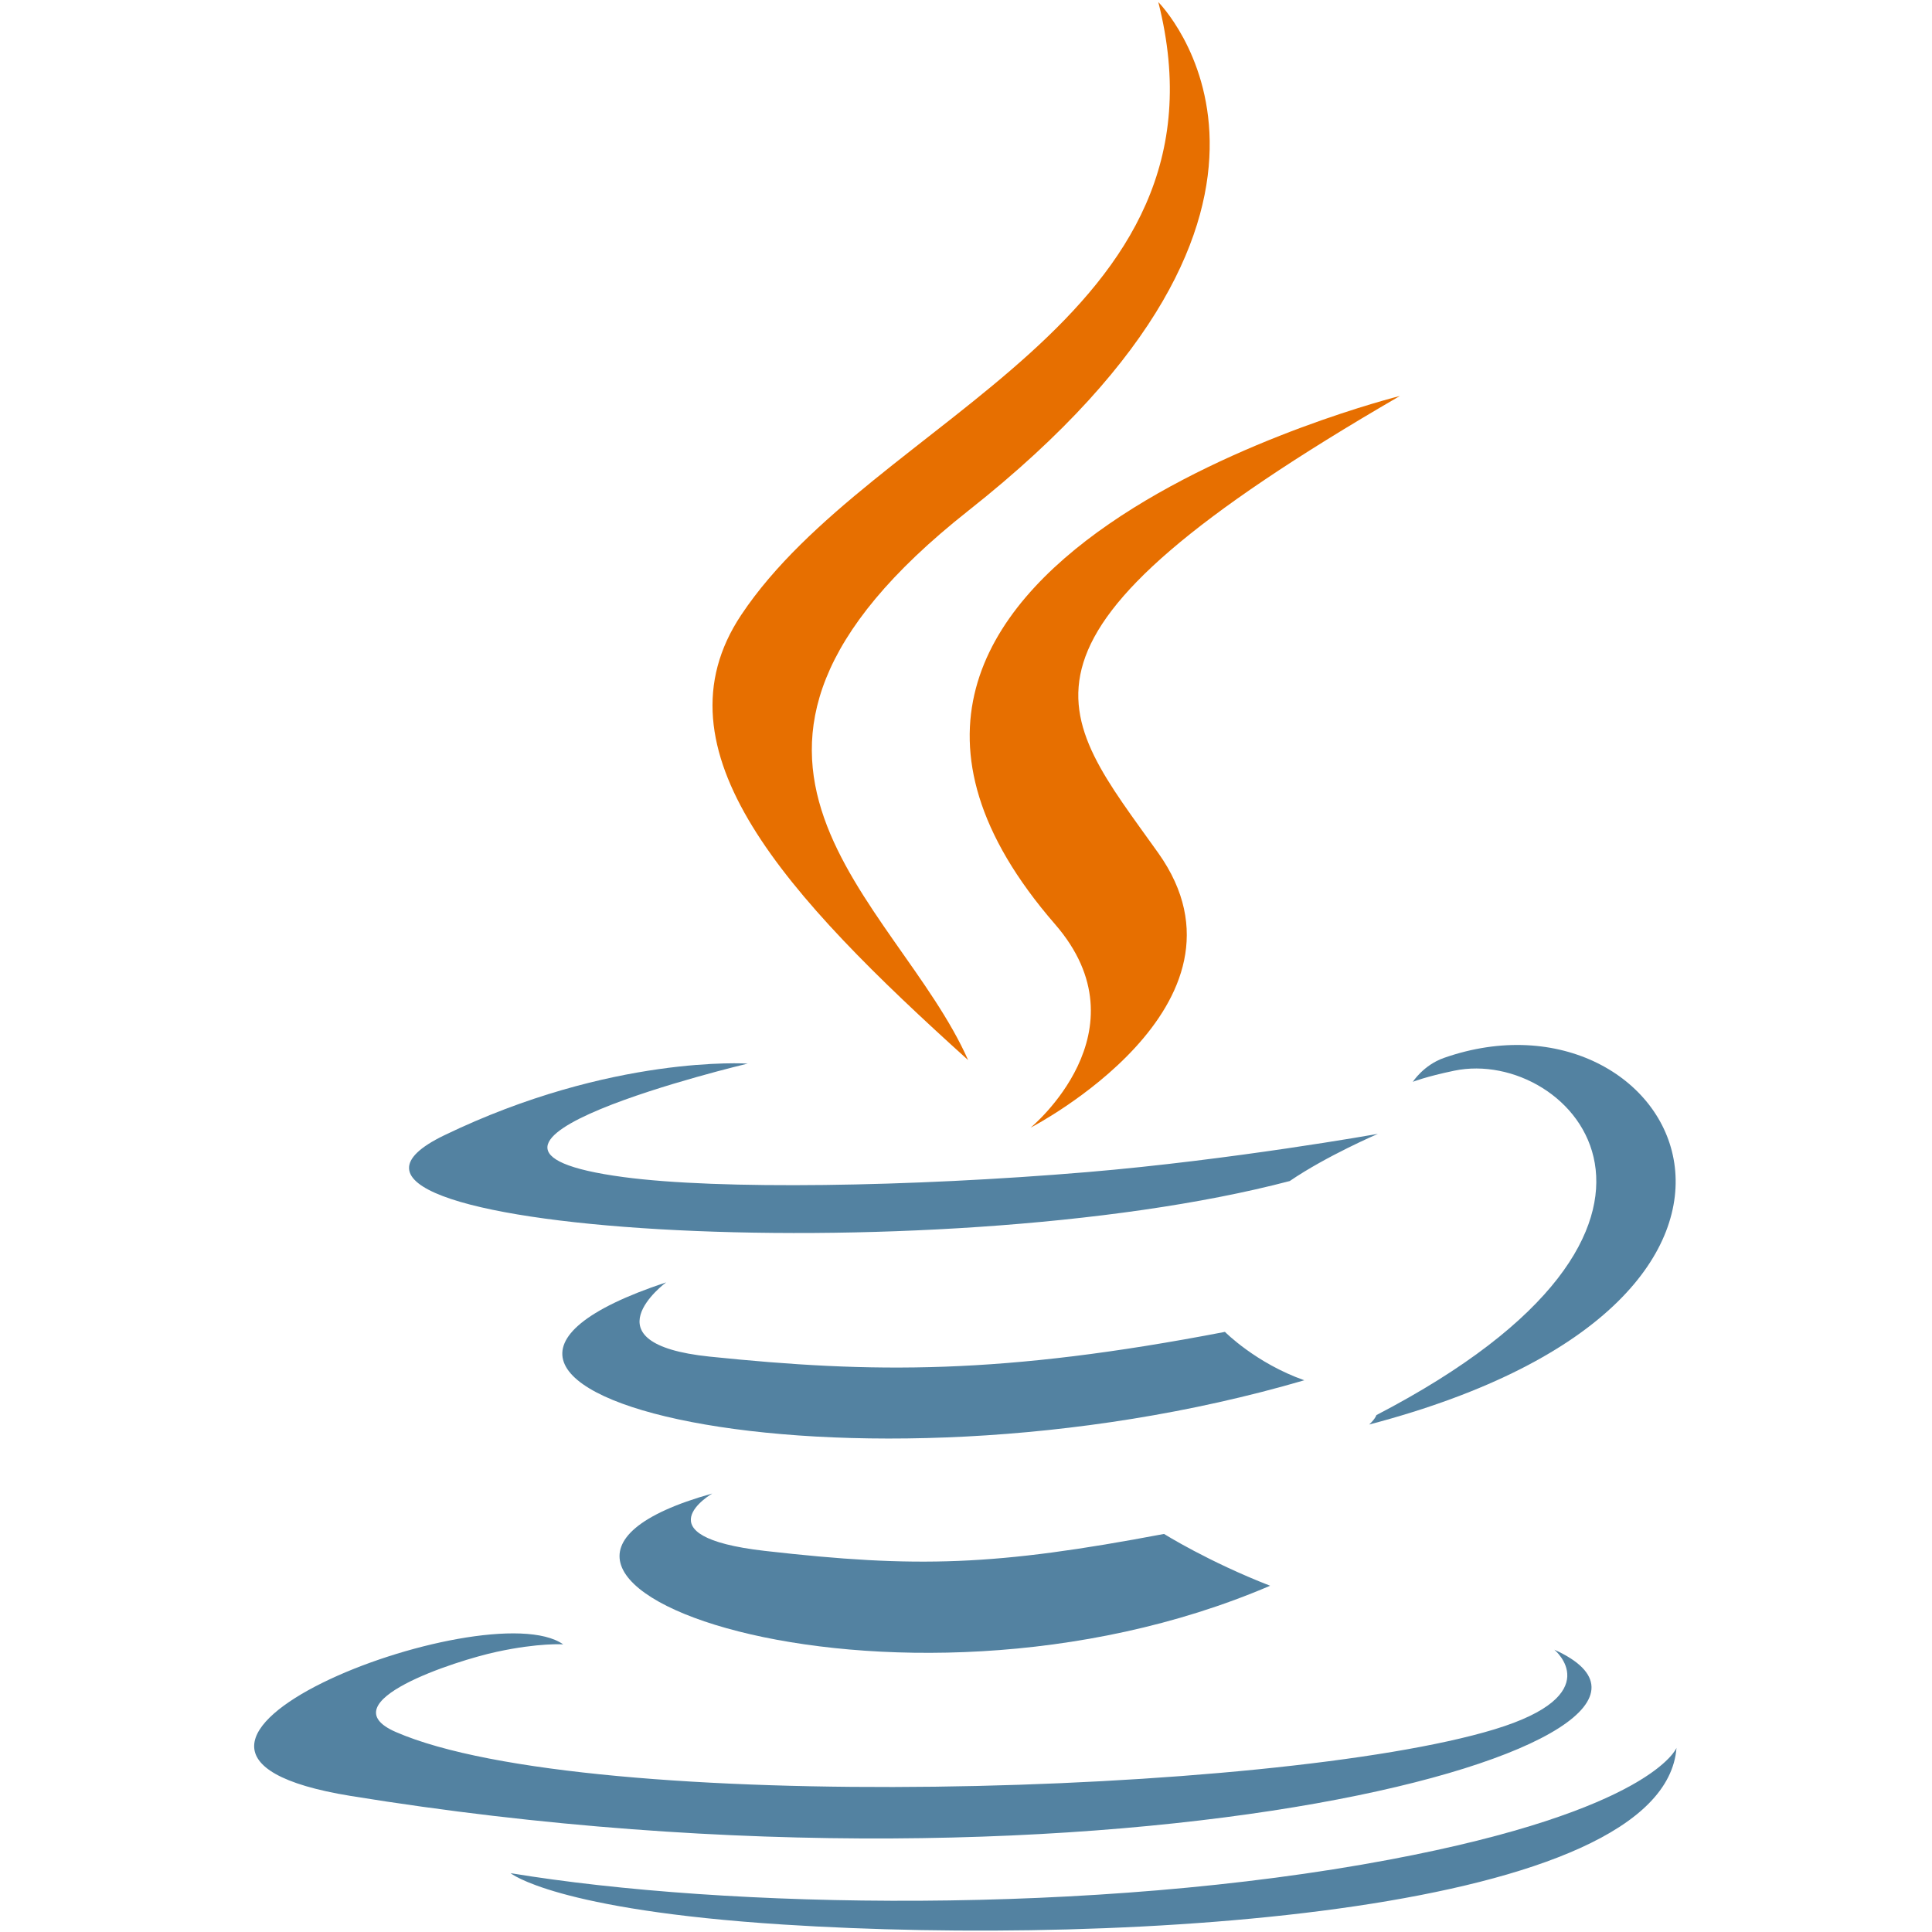
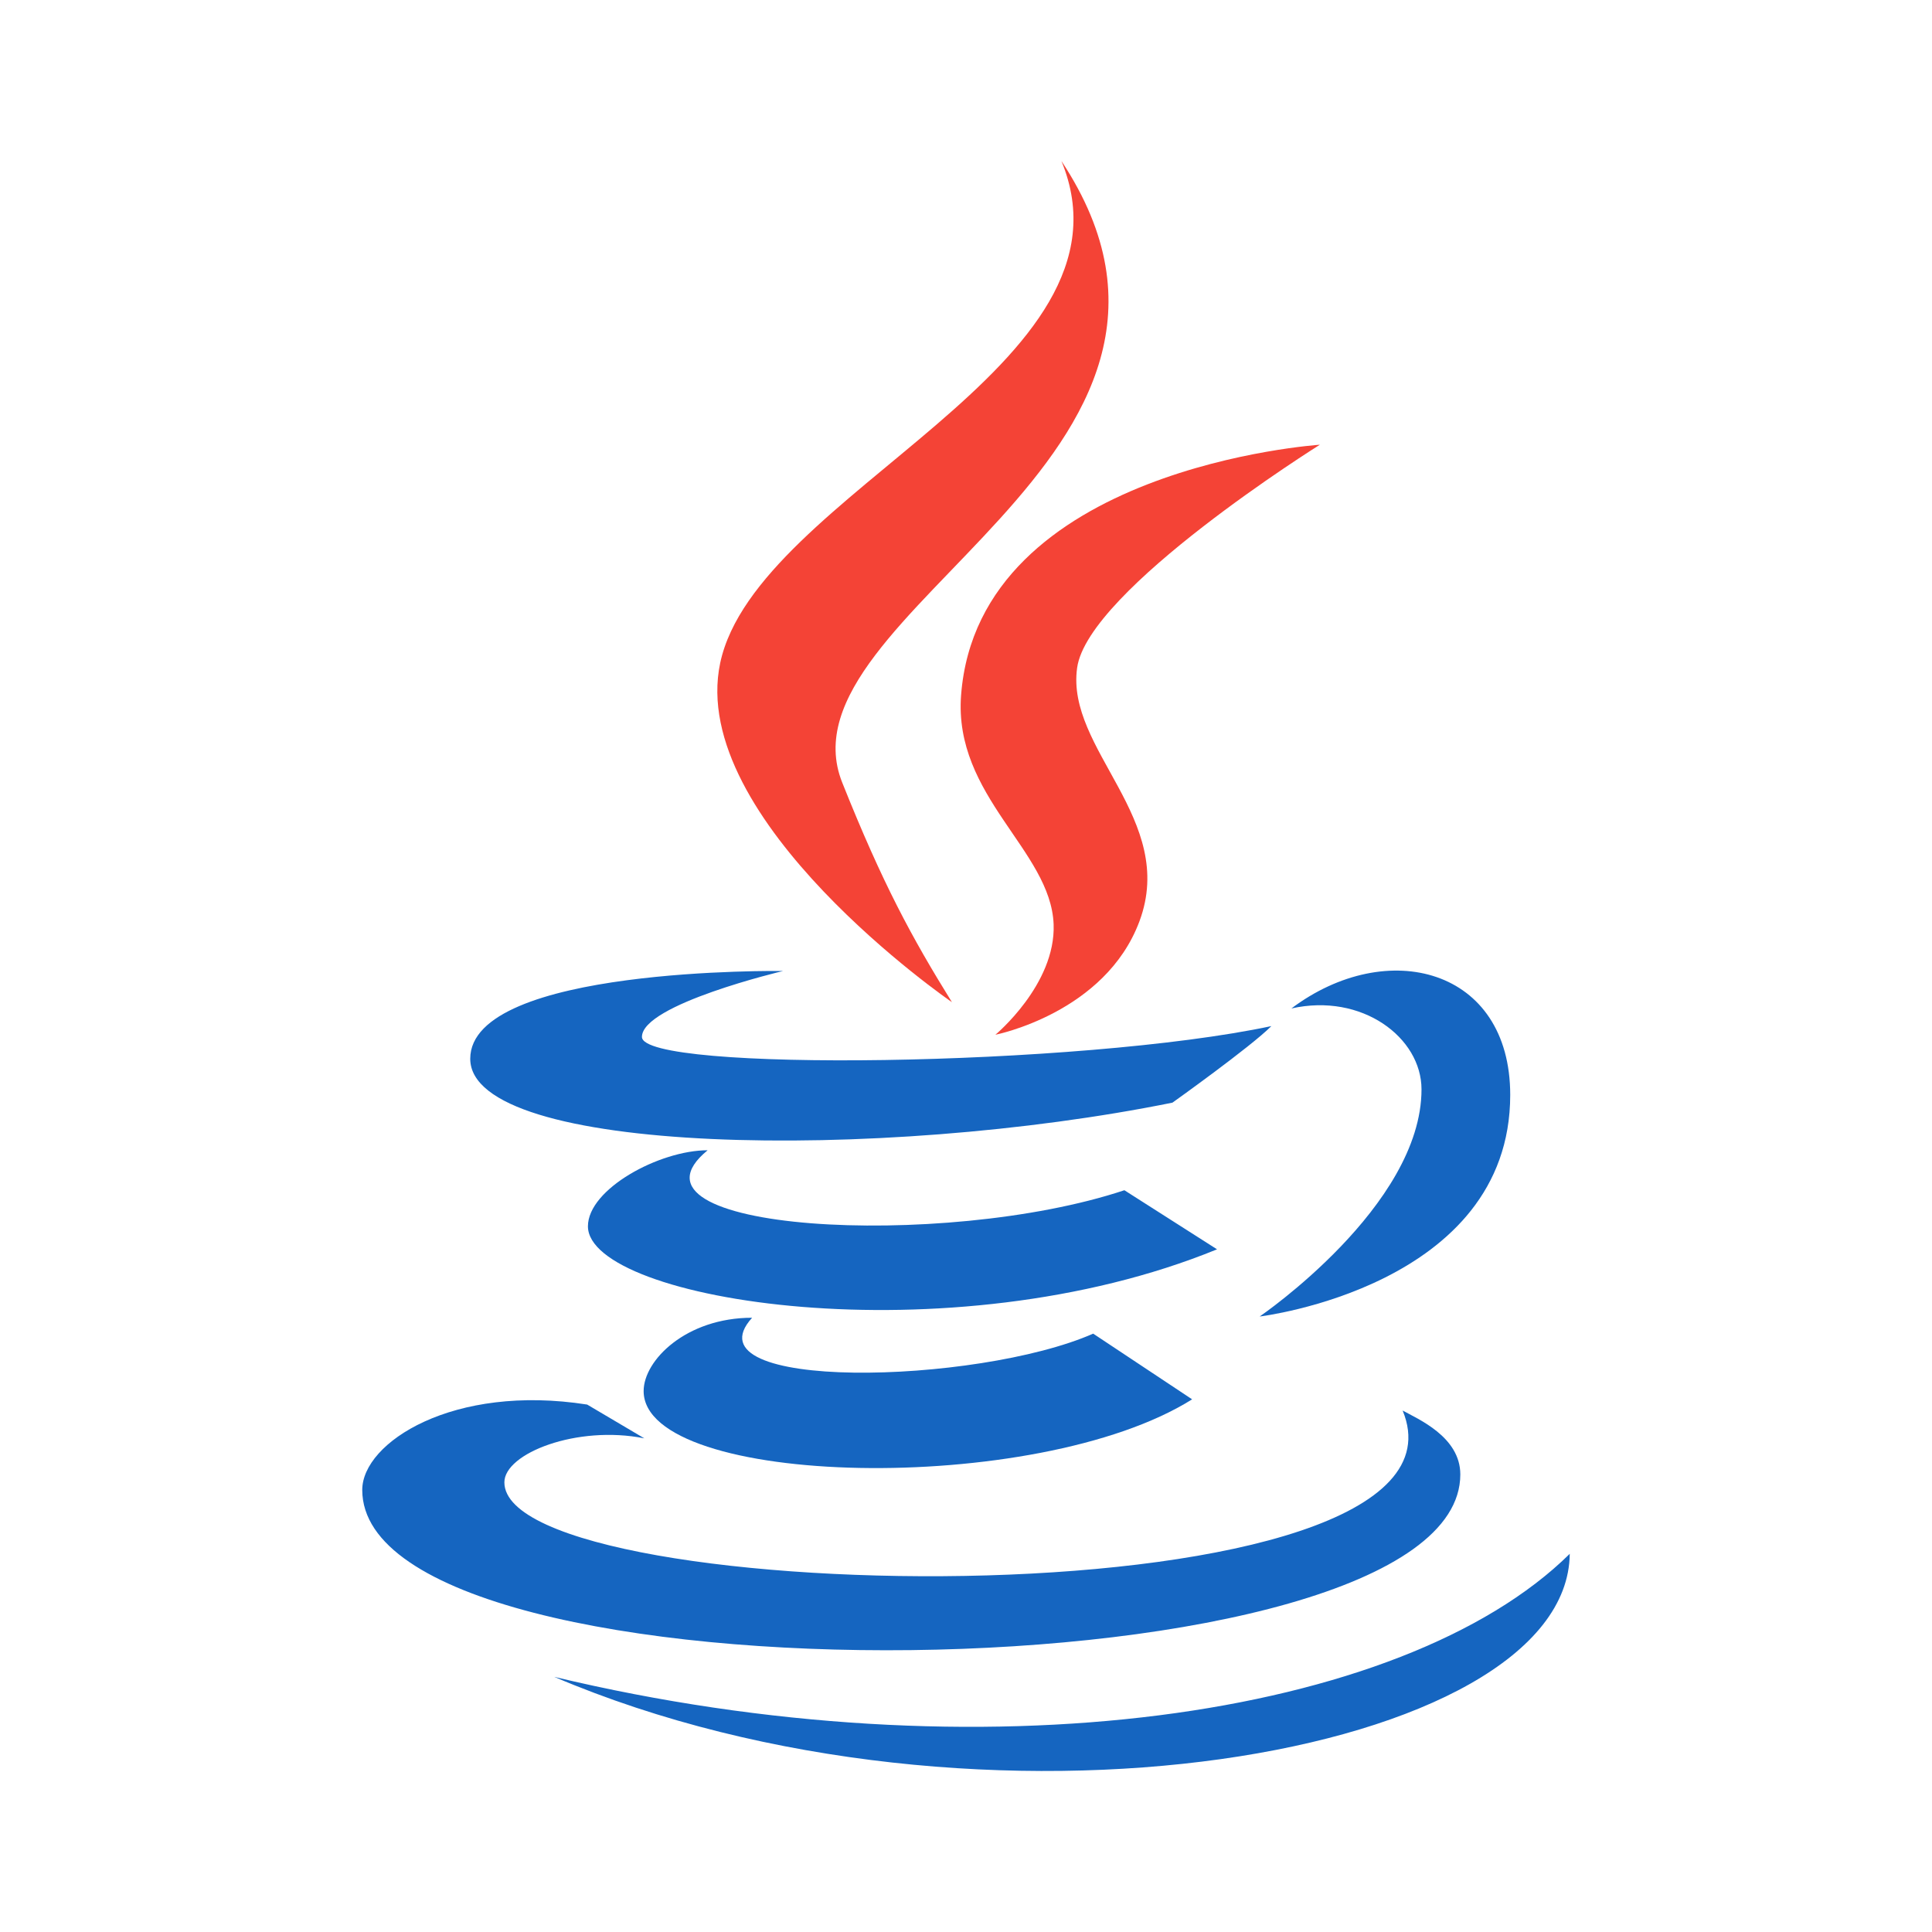
- <svg xmlns="http://www.w3.org/2000/svg" width="346px" height="346px" viewBox="-45 0 346 346" version="1.1" preserveAspectRatio="xMidYMid">
+ <svg xmlns="http://www.w3.org/2000/svg" viewBox="0 0 48 48" width="48px" height="48px">
+   <path fill="#F44336" d="M23.65,24.898c-0.998-1.609-1.722-2.943-2.725-5.455C19.229,15.2,31.24,11.366,26.37,3.999c2.111,5.089-7.577,8.235-8.477,12.473C17.07,20.37,23.645,24.898,23.65,24.898z" />
+   <path fill="#F44336" d="M23.878,17.27c-0.192,2.516,2.229,3.857,2.299,5.695c0.056,1.496-1.447,2.743-1.447,2.743s2.728-0.536,3.579-2.818c0.945-2.534-1.834-4.269-1.548-6.298c0.267-1.938,6.031-5.543,6.031-5.543S24.311,11.611,23.878,17.27z" />
  <g>
-     <path d="M82.554,267.473 C82.554,267.473 69.356,275.148 91.947,277.745 C119.316,280.867 133.303,280.42 163.464,274.711 C163.464,274.711 171.393,279.683 182.467,283.99 C114.856,312.967 29.448,282.311 82.554,267.473" fill="#5382A1" />
-     <path d="M74.292,229.659 C74.292,229.659 59.489,240.617 82.097,242.955 C111.333,245.971 134.421,246.218 174.373,238.525 C174.373,238.525 179.899,244.127 188.588,247.191 C106.841,271.095 15.79,249.076 74.292,229.659" fill="#5382A1" />
-     <path d="M143.942,165.515 C160.601,184.695 139.565,201.955 139.565,201.955 C139.565,201.955 181.866,180.118 162.439,152.772 C144.295,127.271 130.38,114.6 205.707,70.914 C205.707,70.914 87.469,100.444 143.942,165.515" fill="#E76F00" />
-     <path d="M233.364,295.442 C233.364,295.442 243.131,303.489 222.607,309.715 C183.581,321.538 60.175,325.108 25.893,310.186 C13.57,304.825 36.68,297.385 43.949,295.824 C51.53,294.18 55.863,294.487 55.863,294.487 C42.158,284.832 -32.72,313.444 17.829,321.637 C155.682,343.993 269.121,311.571 233.364,295.442" fill="#5382A1" />
-     <path d="M88.901,190.48 C88.901,190.48 26.129,205.389 66.672,210.803 C83.79,213.095 117.915,212.577 149.702,209.913 C175.68,207.722 201.765,203.063 201.765,203.063 C201.765,203.063 192.605,206.986 185.978,211.511 C122.234,228.276 -0.908,220.477 34.543,203.328 C64.524,188.836 88.901,190.48 88.901,190.48" fill="#5382A1" />
-     <path d="M201.506,253.422 C266.305,219.75 236.345,187.392 215.433,191.751 C210.307,192.818 208.022,193.743 208.022,193.743 C208.022,193.743 209.925,190.762 213.559,189.472 C254.929,174.927 286.746,232.369 200.204,255.119 C200.204,255.12 201.207,254.224 201.506,253.422" fill="#5382A1" />
-     <path d="M162.439,0.371 C162.439,0.371 198.326,36.27 128.402,91.472 C72.331,135.754 115.616,161.002 128.379,189.849 C95.649,160.318 71.63,134.323 87.744,110.128 C111.395,74.613 176.918,57.394 162.439,0.371" fill="#E76F00" />
-     <path d="M95.268,344.665 C157.467,348.647 252.98,342.456 255.242,313.026 C255.242,313.026 250.894,324.183 203.838,333.043 C150.75,343.033 85.274,341.867 46.439,335.464 C46.44,335.463 54.389,342.044 95.268,344.665" fill="#5382A1" />
+     <path fill="#1565C0" d="M32.084 25.055c1.754-.394 3.233.723 3.233 2.01 0 2.901-4.021 5.643-4.021 5.643s6.225-.742 6.225-5.505C37.521 24.053 34.464 23.266 32.084 25.055zM29.129 27.395c0 0 1.941-1.383 2.458-1.902-4.763 1.011-15.638 1.147-15.638.269 0-.809 3.507-1.638 3.507-1.638s-7.773-.112-7.773 2.181C11.683 28.695 21.858 28.866 29.129 27.395z" />
+     <path fill="#1565C0" d="M27.935,29.571c-4.509,1.499-12.814,1.02-10.354-0.993c-1.198,0-2.974,0.963-2.974,1.889c0,1.857,8.982,3.291,15.63,0.572L27.935,29.571z" />
+     <path fill="#1565C0" d="M18.686,32.739c-1.636,0-2.695,1.054-2.695,1.822c0,2.391,9.76,2.632,13.627,0.205l-2.458-1.632C24.271,34.404,17.014,34.579,18.686,32.739z" />
+     <path fill="#1565C0" d="M36.281,36.632c0-0.936-1.055-1.377-1.433-1.588c2.228,5.373-22.317,4.956-22.317,1.784c0-0.721,1.807-1.427,3.477-1.093l-1.42-0.839C11.26,34.374,9,35.837,9,37.017C9,42.52,36.281,42.255,36.281,36.632z" />
+     <path fill="#1565C0" d="M39,38.604c-4.146,4.095-14.659,5.587-25.231,3.057C24.341,46.164,38.95,43.628,39,38.604z" />
  </g>
</svg>
